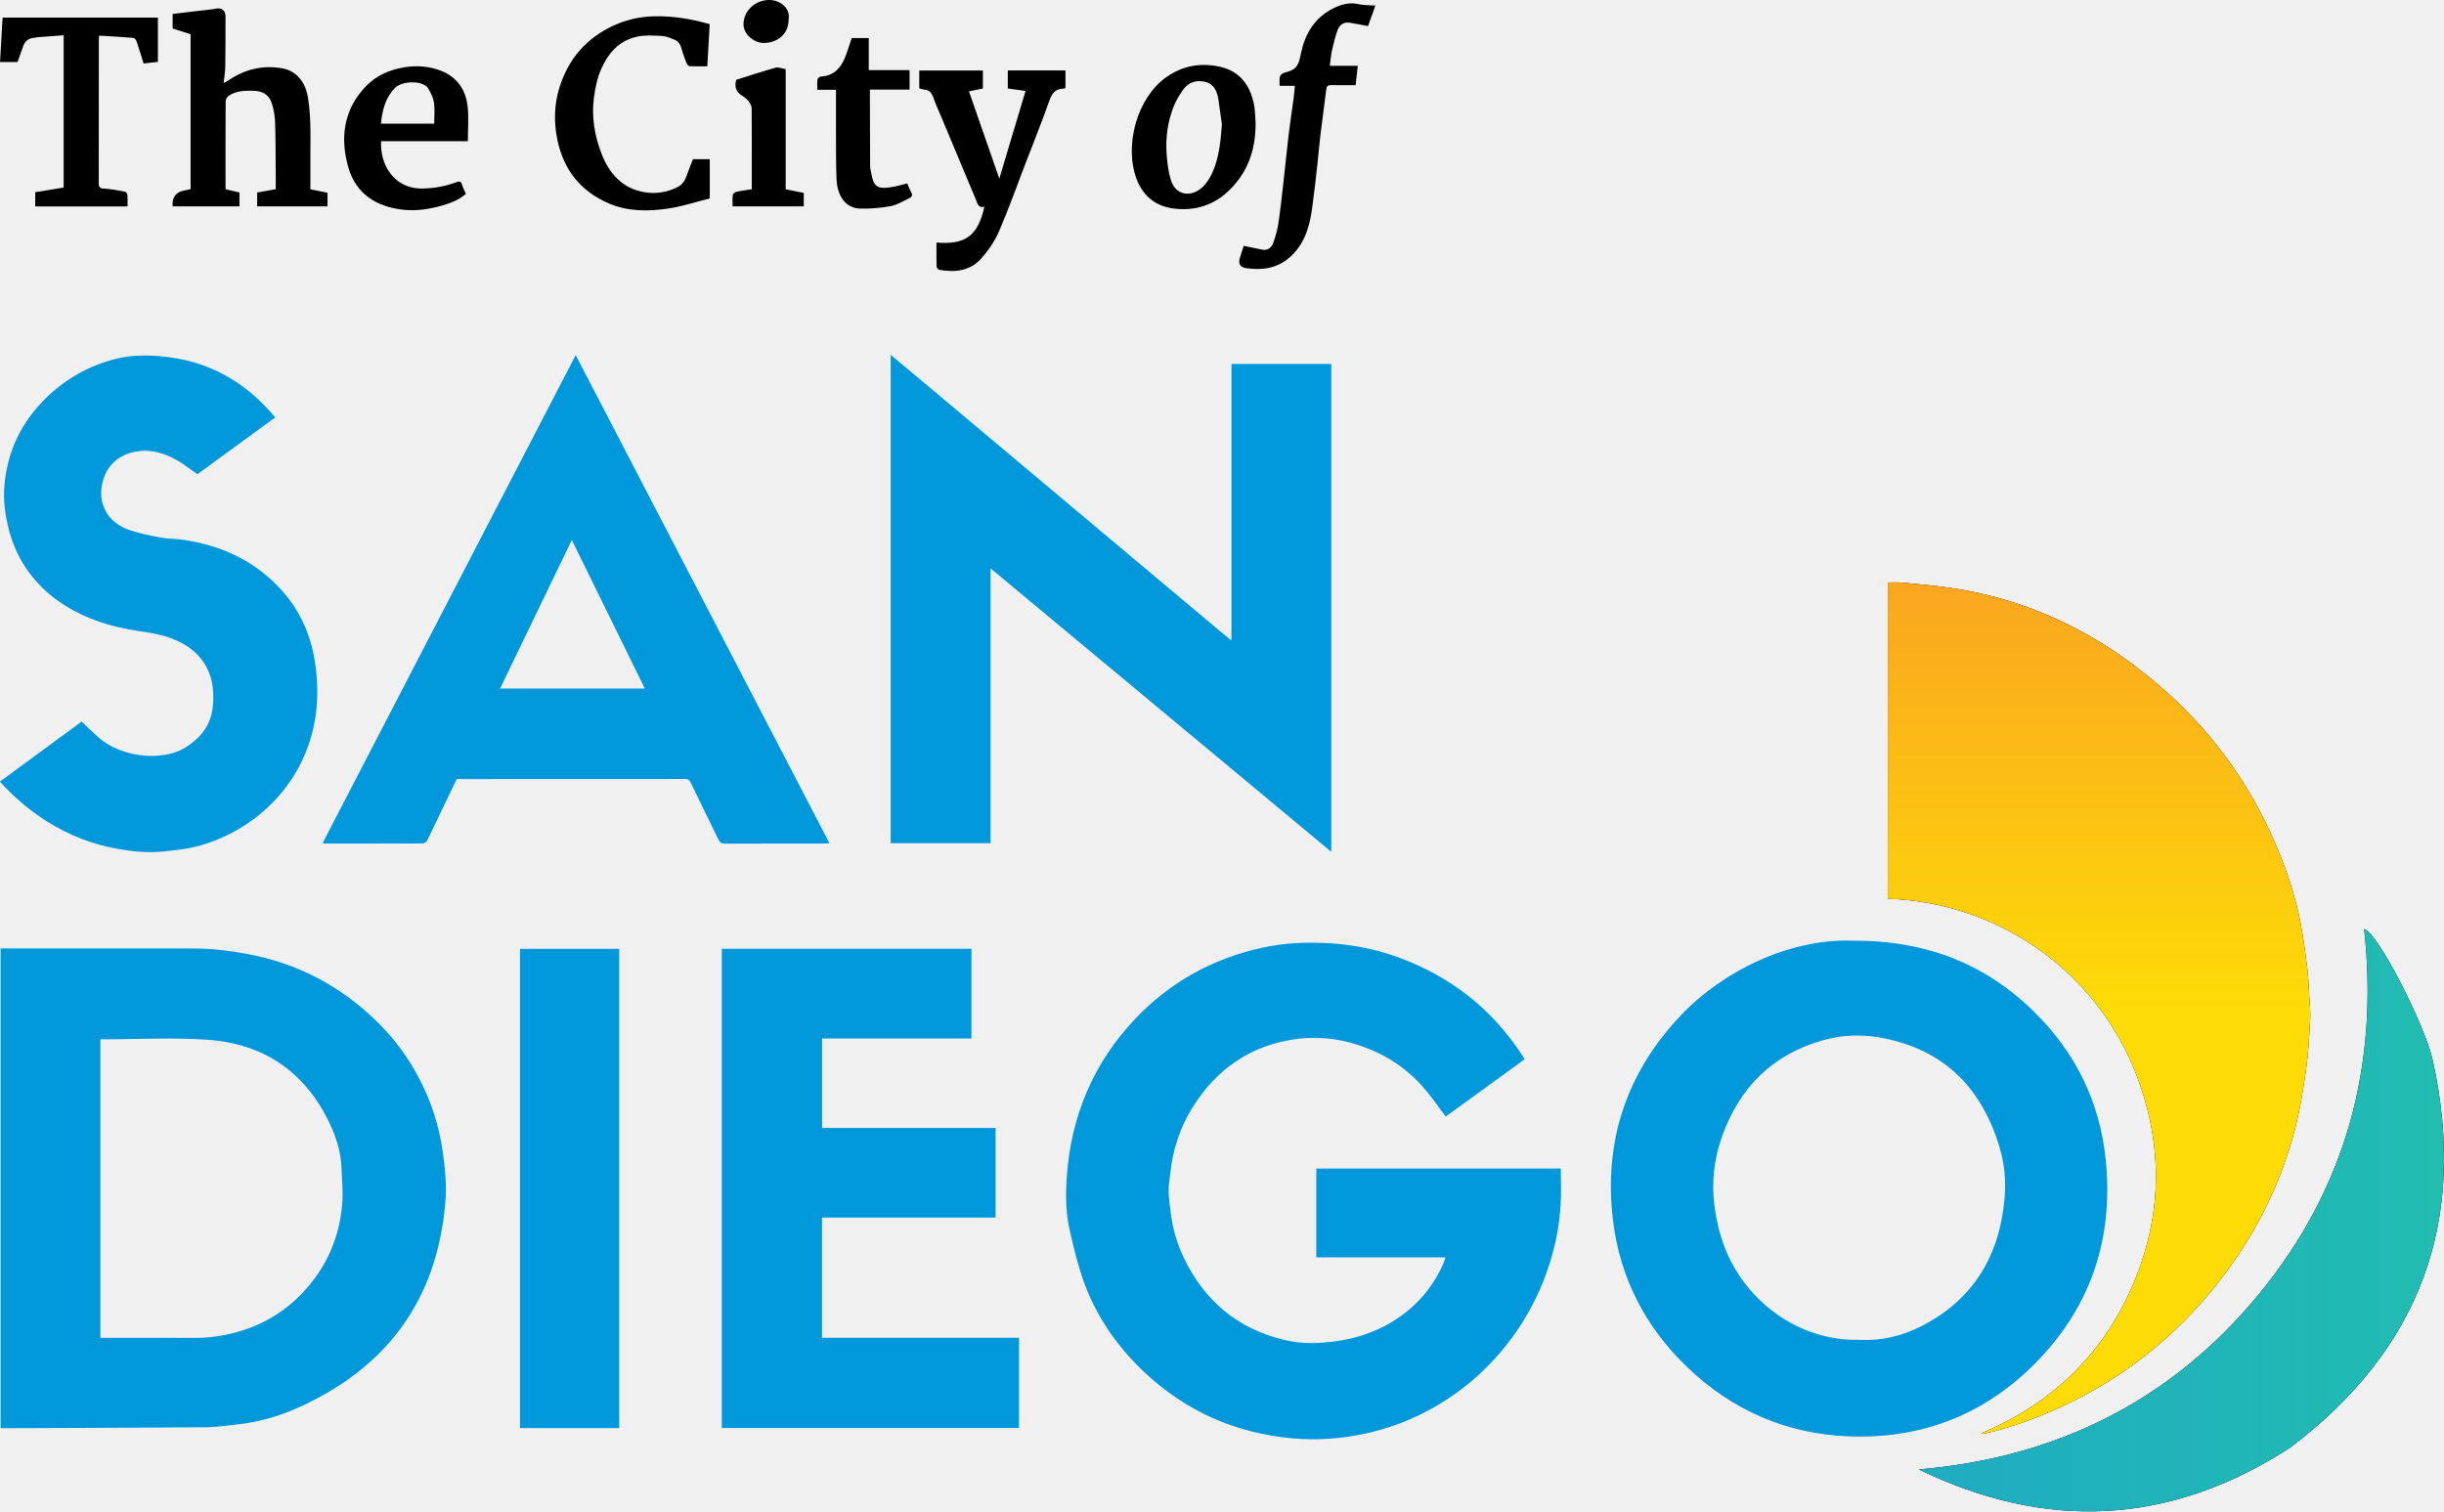
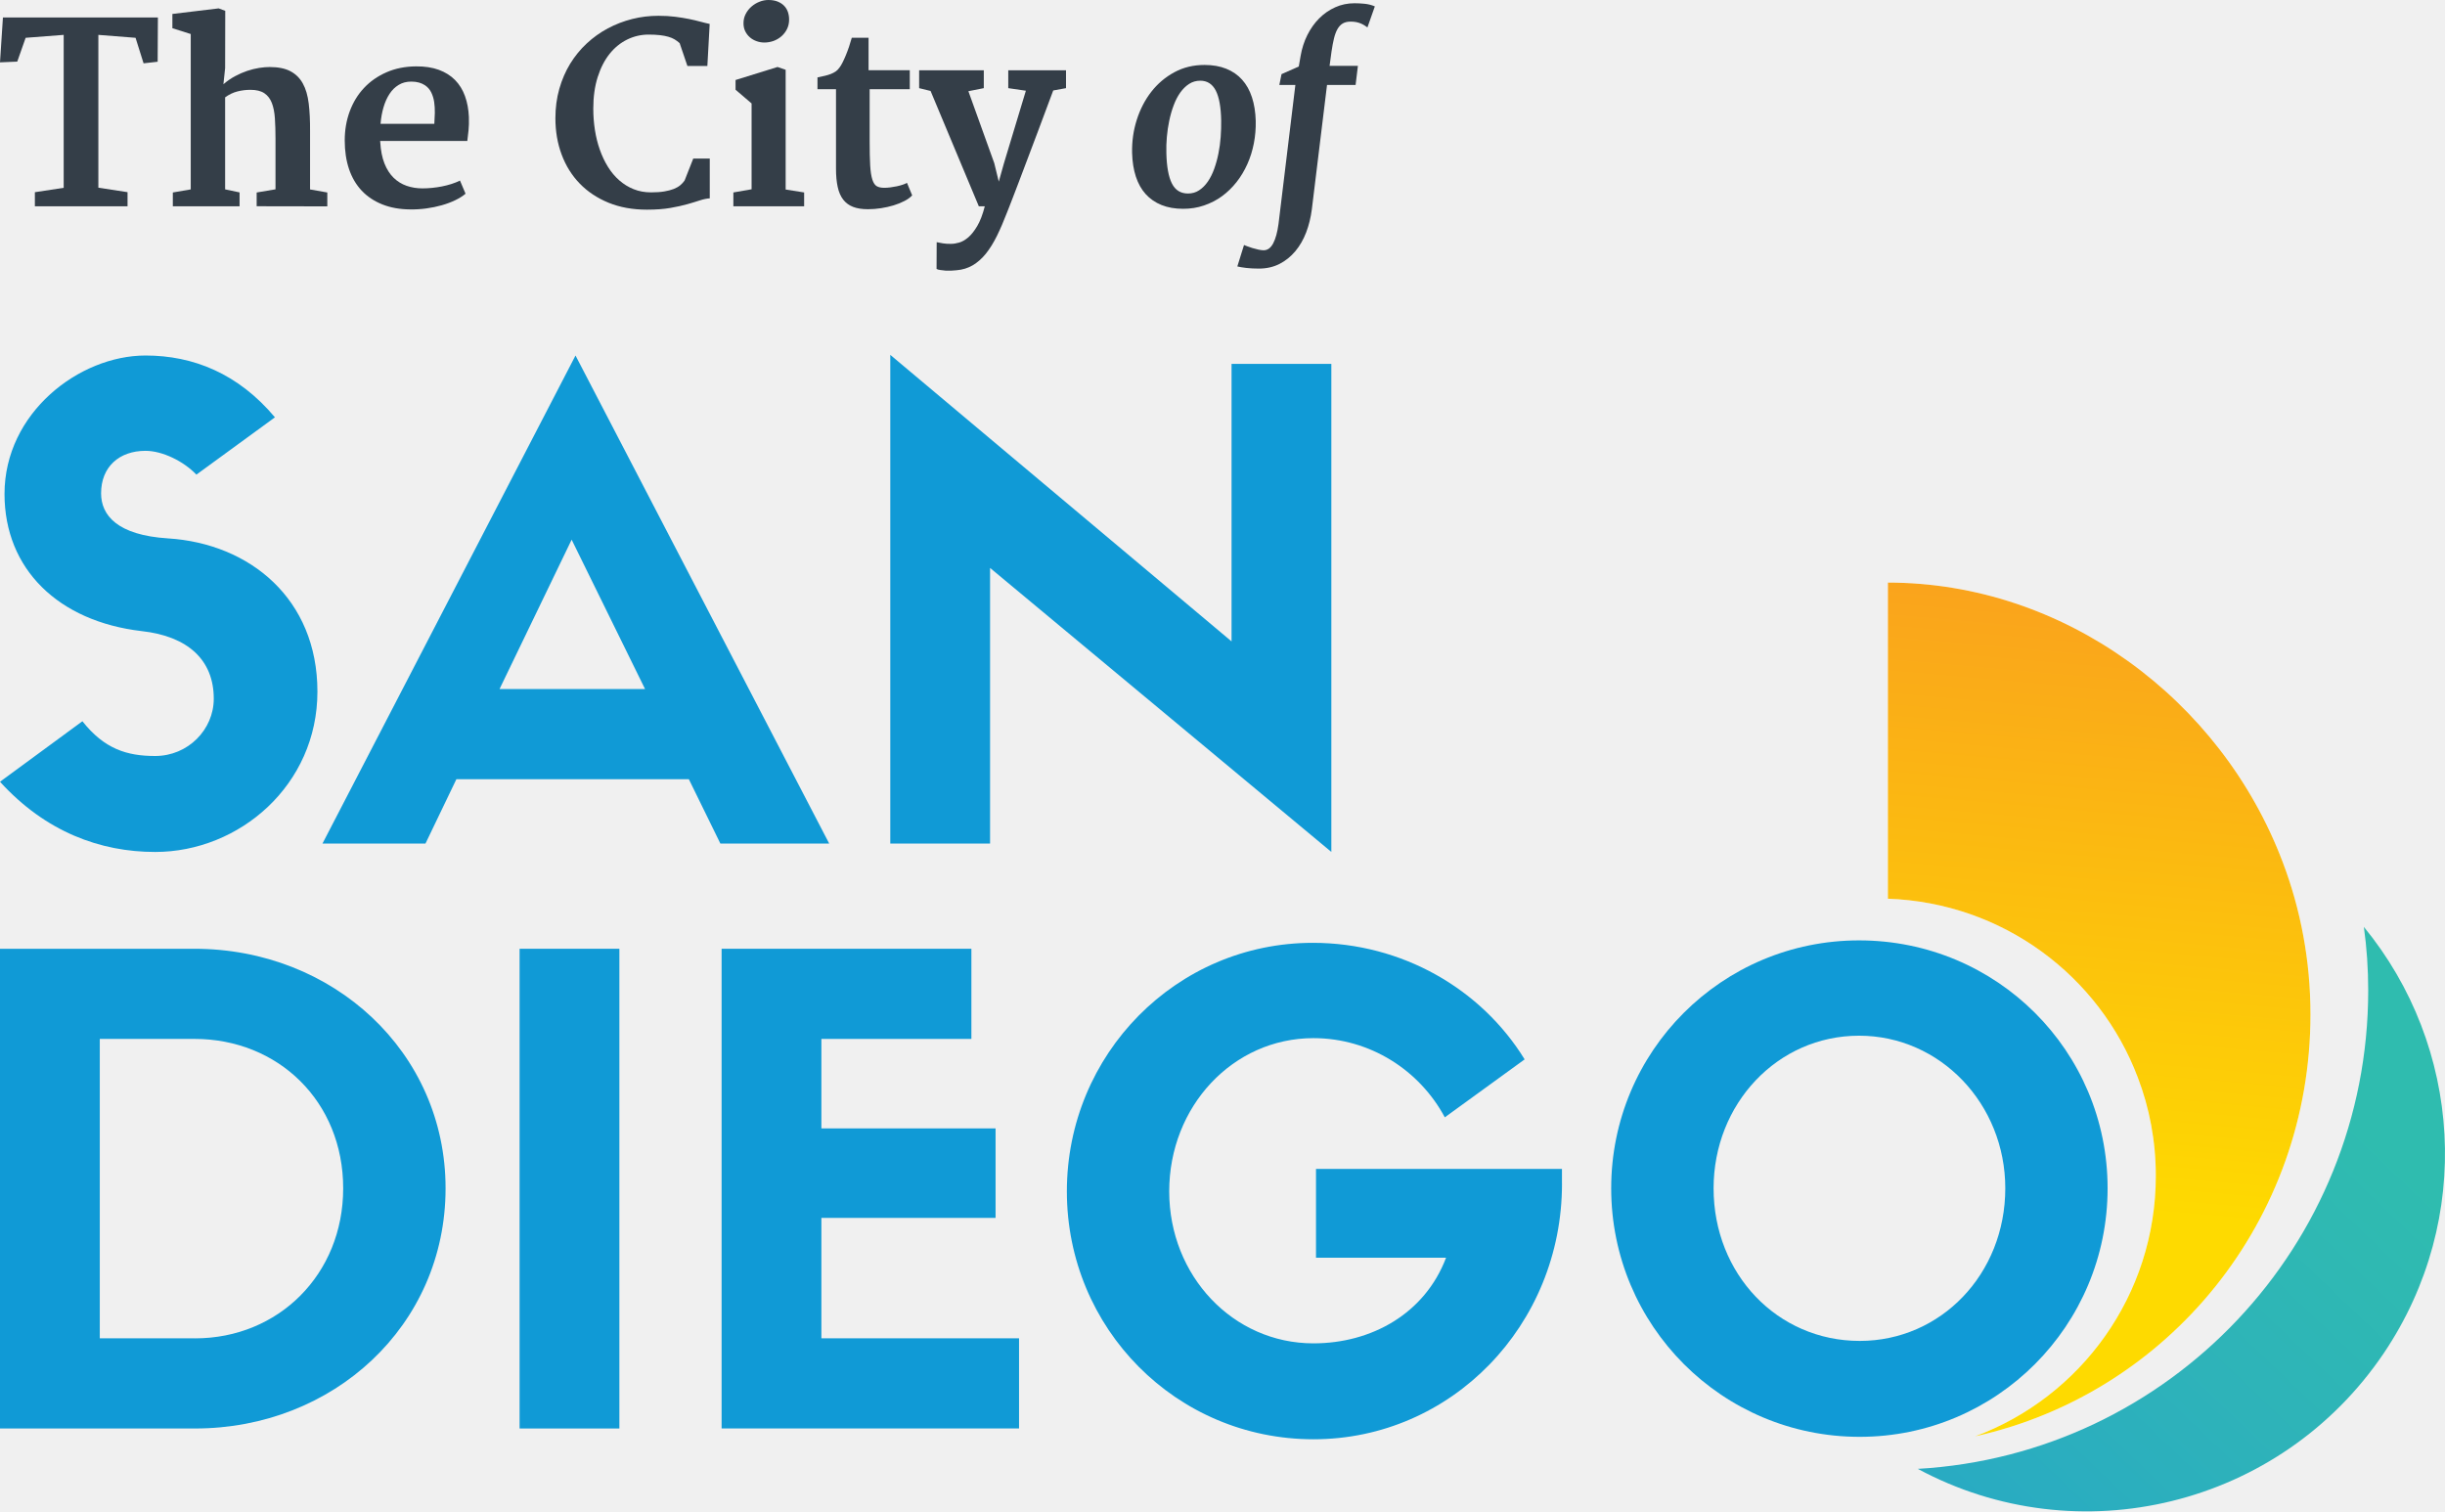
- <svg xmlns="http://www.w3.org/2000/svg" id="Layer_1" viewBox="0 0 575.64 356.06">
-   <defs>
-     <style>.cls-1{fill:url(#linear-gradient);}.cls-2{fill:#0098db;}.cls-3{fill:url(#linear-gradient-2);}</style>
-     <linearGradient id="linear-gradient" x1="494.39" y1="337.84" x2="494.39" y2="137.21" gradientUnits="userSpaceOnUse">
-       <stop offset=".5" stop-color="#fddb07" />
-       <stop offset="1" stop-color="#faa61f" />
-     </linearGradient>
-     <linearGradient id="linear-gradient-2" x1="451.94" y1="287.46" x2="575.64" y2="287.46" gradientUnits="userSpaceOnUse">
-       <stop offset="0" stop-color="#1eacc2" />
-       <stop offset="1" stop-color="#22bcb0" />
-     </linearGradient>
-   </defs>
-   <g id="SAN_DIEGO">
-     <path class="cls-2" d="m436.15,221.6c17.7-.1,31.68,5.58,43.2,17.01,9.53,9.46,15.18,20.99,16.59,34.38,2,19.05-3.66,35.56-17.4,48.99-11.97,11.7-26.62,17.11-43.29,16.4-14.66-.62-27.4-6.2-37.99-16.42-9.78-9.43-15.71-20.98-17.34-34.4-2.26-18.51,3.08-34.76,15.98-48.37,9.86-10.41,25.54-18.05,40.25-17.59Zm1.82,94.06c5.03.26,10.01-.88,14.64-3.26,12.3-6.32,18.43-16.73,19.54-30.27.32-3.89,0-7.8-1.11-11.57-4.08-13.87-12.69-22.99-27.23-25.94-4.87-.99-9.67-.89-14.41.44-11.98,3.36-19.75,11.22-23.85,22.8-1.85,5.24-2.46,10.66-1.74,16.21.46,3.55,1.28,7,2.62,10.33,4.94,12.21,17.18,21.58,31.54,21.24Z" />
-     <path class="cls-2" d="m359.13,249.53c-6.31,4.58-12.53,9.1-18.61,13.51-1.89-2.47-3.61-5.02-5.65-7.29-4.2-4.66-9.41-7.81-15.41-9.7-4.55-1.43-9.27-1.87-13.9-1.29-10.9,1.37-19.14,7.09-24.86,16.43-2.8,4.58-4.44,9.58-5.02,14.92-.16,1.49-.45,2.97-.43,4.46.02,1.72.28,3.43.49,5.15.46,3.73,1.49,7.3,3.12,10.68,4.82,10.01,12.51,16.54,23.38,19.21,2.71.67,5.46.9,8.22.76,7.71-.37,14.81-2.5,20.92-7.42,3.77-3.04,6.59-6.81,8.56-11.22.21-.46.31-.96.49-1.52h-30.4v-20.91h57.59c0,2.81.13,5.59-.04,8.36-.16,2.6-.46,5.22-.98,7.78-4.71,23.21-22.51,41.53-45.27,46.35-5.55,1.18-11.17,1.56-16.74,1.08-13.53-1.17-25.37-6.4-35.27-15.8-6.2-5.89-10.98-12.79-13.94-20.8-1.45-3.93-2.41-8.05-3.37-12.14-1-4.24-1.05-8.61-.75-12.92,1.01-14.25,6.23-26.76,16.11-37.18,8.19-8.63,18.15-14.16,29.79-16.74,5.25-1.16,10.55-1.4,15.86-1.08,5.5.33,10.91,1.37,16.12,3.26,12.47,4.52,22.41,12.25,29.58,23.45.11.17.21.33.39.64Z" />
-     <path class="cls-2" d="m170.01,223.51h58.8v21.15h-35.19v21.08h40.87v21.11h-40.88v28.31h46.4v21.27h-70v-112.91Z" />
-     <path class="cls-2" d="m145.84,336.44h-23.37v-112.91h23.37v112.91Z" />
-     <path class="cls-2" d="m.15,223.44c4.04,0,8.03,0,12.03,0,11.23,0,22.47-.02,33.7.01,4.1.01,8.15.52,12.2,1.26,12.03,2.2,22.3,7.65,30.95,16.2,4.87,4.82,8.67,10.41,11.39,16.71,1.86,4.29,3.14,8.73,3.81,13.39.58,4.05,1.01,8.09.67,12.17-1.93,23.11-13.81,39.12-34.83,48.51-4.47,1.99-9.16,3.34-14.06,3.87-2.5.27-5,.67-7.5.69-16.05.12-32.11.16-48.16.22-.04,0-.07-.02-.2-.05v-112.98Zm23.49,21.43v70.31h1.25c7,0,13.99-.03,20.99.01,3.1.02,6.13-.4,9.12-1.16,6.38-1.61,11.87-4.78,16.37-9.57,5.61-5.96,8.68-13.09,9.26-21.23.19-2.68-.11-5.4-.2-8.1-.12-3.75-1.26-7.27-2.84-10.59-5.73-12-15.43-18.62-28.55-19.57-8.38-.61-16.85-.11-25.4-.11Z" />
-     <path class="cls-2" d="m290.03,150.63c.01-1,.03-2,.03-3,0-20.15,0-40.29,0-60.44v-1.45h23.5v114.94c-26.79-22.29-53.45-44.48-80.25-66.78v64.75h-23.53v-115.05c2.32,1.94,4.54,3.78,6.76,5.64,23.4,19.65,46.8,39.3,70.21,58.95,1.01.85,2.03,1.67,3.05,2.5.07.04.15.07.22.11,0-.06,0-.13,0-.19Z" />
-     <path class="cls-2" d="m76,198.59c19.83-38.26,39.65-76.47,59.59-114.93,19.96,38.39,39.83,76.63,59.78,115-.54.03-.92.07-1.29.07-7.76,0-15.51-.01-23.27.02-.85,0-1.27-.26-1.63-1.02-2.16-4.49-4.38-8.94-6.54-13.42-.29-.6-.61-.79-1.26-.79-17.79.02-35.58.02-53.38.02-.12,0-.24.02-.44.03-1.57,3.27-3.16,6.57-4.75,9.87-.74,1.54-1.45,3.1-2.24,4.62-.16.31-.63.64-.95.64-7.72.03-15.43.02-23.15.02-.11,0-.22-.06-.47-.14Zm58.68-71.38c-5.69,11.79-11.27,23.34-16.89,34.99h34.08c-5.73-11.66-11.39-23.19-17.19-34.99Z" />
-     <path class="cls-2" d="m64.86,98.32c-6.18,4.51-12.3,8.98-18.36,13.4-1.67-1.15-3.22-2.41-4.94-3.37-2.78-1.55-5.78-2.48-9.01-2.04-4.17.56-7.5,2.96-8.5,7.75-1.07,5.15,1.85,9.08,5.85,10.59,2.46.92,5.09,1.45,7.69,1.95,1.88.36,3.84.3,5.73.59,6.83,1.04,13.13,3.4,18.6,7.72,6.57,5.19,10.68,11.95,12.11,20.15.65,3.72.87,7.63.55,11.39-1.38,16.37-12.96,28.5-27.19,32.67-3.14.92-6.35,1.24-9.61,1.53-3.38.29-6.66-.08-9.9-.64-6.03-1.03-11.68-3.25-16.88-6.53-4.08-2.58-7.7-5.69-11.03-9.34,6.49-4.77,12.93-9.5,19.26-14.15,1.37,1.29,2.67,2.59,4.04,3.8,5.38,4.73,15.07,5.64,20.42,2.3,3.39-2.12,5.82-5.06,6.35-9.01.95-7.02-1.29-13.55-9.69-16.71-3.33-1.25-6.78-1.49-10.19-2.12-12.18-2.25-24.76-9.3-28.27-24.27-.71-3.03-1.1-6.09-.88-9.17.61-8.5,4.13-15.66,10.31-21.51,4.55-4.31,9.91-7.23,15.96-8.76,3.41-.86,6.92-.93,10.48-.62,5.42.48,10.51,1.86,15.26,4.48,4.53,2.49,8.36,5.84,11.8,9.92Z" />
+ <svg xmlns="http://www.w3.org/2000/svg" version="1.1" id="Layer_1" x="0px" y="0px" viewBox="0 0 600.81 371.39" style="enable-background:new 0 0 600.81 371.39;" xml:space="preserve">
+   <style type="text/css">
+ 	.st0{fill:url(#SVGID_1_);}
+ 	.st1{fill:#FFFFFF;}
+ 	.st2{fill:url(#SVGID_00000107550892360826138920000008122810986323420071_);}
+ 	.st3{fill:#109AD6;}
+ 	.st4{fill:#343E48;}
+ </style>
+   <linearGradient id="SVGID_1_" gradientUnits="userSpaceOnUse" x1="607.762" y1="255.455" x2="403.913" y2="469.011">
+     <stop offset="0.113" style="stop-color:#2FBCAF" />
+     <stop offset="0.351" style="stop-color:#2EB3B9" />
+     <stop offset="0.845" style="stop-color:#22A1CE" />
+     <stop offset="1" style="stop-color:#1A9AD7" />
+   </linearGradient>
+   <path class="st0" d="M580.87,227.76c0.72,5.09,1.07,10.34,1.07,15.62c0,62.69-48.86,114.02-110.68,117.56  c39.32,21.19,89.01,9.38,114.54-28.47C607.99,299.48,604.93,257.06,580.87,227.76z" />
+   <path class="st1" d="M560.92,211.82c-15.19-40.15-53.87-68.66-97-68.66v77.68c28.23,0.99,52,18.96,61.42,43.97  c2.86,7.47,4.41,15.62,4.41,24.13c0,29.34-18.45,54.35-44.41,64.01c47.43-10.5,82.41-52.95,82.41-103.68  C567.75,236.07,565.33,223.43,560.92,211.82z" />
+   <linearGradient id="SVGID_00000067921385582228501250000009648725531722246808_" gradientUnits="userSpaceOnUse" x1="507.173" y1="296.775" x2="522.347" y2="124.804">
+     <stop offset="0" style="stop-color:#FEDA00" />
+     <stop offset="0.955" style="stop-color:#F99E1F" />
+   </linearGradient>
+   <path style="fill:url(#SVGID_00000067921385582228501250000009648725531722246808_);" d="M560.92,211.82  c-15.19-40.15-53.87-68.66-97-68.66v77.68c28.23,0.99,52,18.96,61.42,43.97c2.86,7.47,4.41,15.62,4.41,24.13  c0,29.34-18.45,54.35-44.41,64.01c47.43-10.5,82.41-52.95,82.41-103.68C567.75,236.07,565.33,223.43,560.92,211.82z" />
+   <g>
+     <path class="st3" d="M1.11,121.38c0-19.94,18.35-34.02,34.65-34.02c11.71,0,22.78,4.43,31.8,15.19l-19.3,14.08   c-3.16-3.32-8.39-5.85-12.5-5.85c-6.49,0-10.92,3.96-10.92,10.44c0,5.38,3.96,10.29,16.46,11.08C61.39,133.56,78,147.16,78,169.95   c0,22.94-19.15,39.4-39.87,39.4c-13.45,0-26.9-4.91-38.13-17.25l20.25-14.87c5.38,6.8,10.92,8.54,17.88,8.54   c8.07,0,14.4-6.49,14.4-14.08c0-9.49-6.33-15.35-17.72-16.61C14.4,152.7,1.11,139.89,1.11,121.38z" />
+     <path class="st3" d="M169.27,191.47h-57.12l-7.6,15.82H79.24l62.18-119.93l62.34,119.93h-26.74L169.27,191.47z M122.75,169.32   h35.76l-18.04-36.71L122.75,169.32z" />
+     <path class="st3" d="M302.63,89.41h24.52v119.93l-83.86-69.78v67.72h-24.52V87.2l83.86,70.41V89.41z" />
  </g>
-   <g id="The_City_of">
-     <path d="m319.28,20.06c-1.97,0-3.88.02-5.8-.01-.75-.01-1.01.24-1.1,1.01-.43,3.64-.96,7.27-1.4,10.92-.28,2.31-.45,4.63-.71,6.94-.39,3.45-.77,6.91-1.25,10.34-.61,4.33-1.85,8.4-5.31,11.41-2.97,2.58-6.46,3.06-10.21,2.5-.04,0-.08,0-.12-.01q-1.97-.4-1.36-2.37c.31-.98.62-1.96.91-2.87,1.51.31,2.92.61,4.35.89,1.4.27,2.25-.54,2.65-1.7.5-1.45.94-2.94,1.16-4.45.49-3.27.84-6.56,1.22-9.85.42-3.73.78-7.46,1.22-11.18.33-2.76.76-5.51,1.13-8.26.14-1.01.22-2.03.33-3.16h-3.59c-.1-2.45-.13-2.77,1.95-3.33,2.55-.69,2.67-2.55,3.12-4.58.96-4.4,3.18-8.05,7.3-10.2,1.93-1.01,3.98-1.65,6.27-1.11,1.2.28,2.48.22,3.91.32-.69,1.91-1.26,3.5-1.73,4.84-1.47-.27-2.9-.58-4.34-.8-1.39-.21-2.38.52-2.83,1.72-.57,1.53-.96,3.14-1.31,4.74-.26,1.15-.34,2.34-.53,3.69h6.6c-.18,1.59-.34,3.01-.52,4.59Z" />
-     <path d="m295.73,29.2c0,6.22-1.92,11.65-6.53,15.94-3.56,3.31-7.93,4.57-12.64,4-4.17-.5-7.27-2.78-8.83-6.9-3.07-8.08.19-19.25,6.92-24.03,3.9-2.77,8.18-3.49,12.71-2.48,4.7,1.05,7.13,4.41,8.01,8.96.28,1.47.25,3.01.37,4.51Zm-7.93.09c-.27-1.91-.54-3.82-.81-5.74-.27-1.92-1.01-3.69-2.98-4.23-2.02-.55-4.02-.05-5.32,1.78-.86,1.22-1.68,2.53-2.23,3.91-1.43,3.62-1.97,7.42-1.68,11.29.15,2.06.39,4.17,1,6.13,1.13,3.66,4.73,4.04,7.27,1.82,1.04-.91,1.87-2.2,2.45-3.47,1.66-3.63,2-7.55,2.3-11.52Z" />
-     <path d="m220.57,57.14c6.85.57,9.76-1.6,11.28-8.44-1.4.36-1.6-.7-1.97-1.61-2.69-6.46-5.4-12.91-8.1-19.36-.67-1.6-1.4-3.19-1.98-4.83-.39-1.09-.99-1.73-2.17-1.8-.35-.02-.69-.18-1.11-.29v-4.2h14.98v4.24c-1.08.22-2.15.45-3.27.68,2.41,6.95,4.8,13.82,7.14,20.56,2-6.69,4.07-13.6,6.18-20.66-1.48-.21-2.82-.39-4.18-.58v-4.25h13.58v4.17c-.17.04-.38.12-.59.13-1.86.04-2.59,1.14-3.19,2.8-1.81,5.09-3.83,10.12-5.77,15.16-2,5.21-3.86,10.48-6.08,15.59-1.01,2.33-2.52,4.56-4.21,6.46-2.6,2.92-6.15,3.32-9.84,2.66-.27-.05-.67-.45-.67-.7-.06-1.91-.03-3.82-.03-5.74Z" />
-     <path d="m213.69,43.22c.29.67.55,1.41.93,2.08.37.66.15,1.11-.42,1.37-1.46.69-2.89,1.61-4.43,1.89-2.4.44-4.88.66-7.32.57-3.15-.12-5.23-2.82-5.41-6.8-.16-3.71-.12-7.42-.14-11.13-.02-3.31,0-6.62,0-10.04h-4.4c0-.88-.06-1.66.04-2.43.03-.27.46-.67.73-.68,3.91-.23,5.34-2.99,6.37-6.16.31-.96.63-1.92.96-2.92h4.02v7.54h9.61v4.59h-9.34c0,.8,0,1.5,0,2.21.01,5.27.02,10.54.05,15.81,0,.5.14,1,.23,1.5.55,3.34,1.44,4.01,4.77,3.47,1.25-.2,2.47-.57,3.75-.88Z" />
-     <path d="m173.4,18.8c3.01-.94,6.1-1.98,9.23-2.84.71-.2,1.59.19,2.42.32v28.3c1.44.29,2.83.58,4.26.87v3.16h-16.76c0-.9-.08-1.82.04-2.7.04-.29.55-.65.91-.73,1.15-.26,2.32-.4,3.57-.59v-1.98c0-5.71.02-11.42-.03-17.13,0-.54-.36-1.16-.72-1.61-.41-.52-.96-.98-1.53-1.32-1.42-.87-1.85-2.08-1.39-3.73Z" />
-     <path d="m185.74,4.66c.01,3.16-2.39,5.38-5.77,5.46-2.25.05-4.94-1.97-4.85-4.55.1-3.03,2.66-5.45,5.88-5.57,2.48-.09,5.27,1.72,4.74,4.66Z" />
-     <path d="m163.19,37.5h3.98v9.25c-3.21.8-6.43,1.87-9.73,2.37-4.69.7-9.48.74-13.95-1.16-6.61-2.81-10.69-7.82-12.19-14.91-.91-4.28-.78-8.57.54-12.67,2.11-6.56,6.33-11.45,12.68-14.36,3.12-1.43,6.38-2.14,9.84-2.19,4.32-.06,8.5.64,12.8,1.86-.19,3.26-.38,6.55-.57,9.93-1.46,0-2.81.04-4.16-.03-.26-.01-.62-.41-.73-.71-.46-1.19-.9-2.39-1.24-3.61-.25-.93-.77-1.59-1.62-1.93-.94-.38-1.93-.82-2.91-.87-1.94-.1-3.96-.24-5.83.16-4.2.88-6.79,3.79-8.48,7.59-.95,2.13-1.4,4.38-1.72,6.7-.63,4.63.16,9.09,1.79,13.32,1.77,4.6,4.9,8.19,10.11,9.04,2.67.44,5.38.04,7.85-1.24,1.13-.58,1.72-1.6,2.12-2.77.43-1.26.94-2.48,1.44-3.77Z" />
-     <path d="m110.18,33.26h-20.41c-.34,5.32,2.9,11.27,9.74,11.15,2.73-.05,5.36-.5,7.9-1.46.74-.28,1.16-.31,1.42.57.21.72.58,1.39.91,2.15-1.65,1.43-3.61,2.19-5.64,2.76-2.96.83-6.01,1.32-9.06.99-6.35-.69-11.22-3.7-13.02-10.07-1.97-6.98-1.08-13.61,4.22-19.08,2.4-2.48,5.45-3.81,8.85-4.39,3.03-.52,6-.3,8.83.81,3.71,1.46,5.76,4.43,6.21,8.29.31,2.68.06,5.43.06,8.31Zm-7.91-4.14c0-1.72.17-3.37-.06-4.96-.17-1.15-.75-2.3-1.36-3.33-1.13-1.9-6.11-1.89-7.84-.1-2.28,2.35-2.96,5.24-3.29,8.4h12.55Z" />
-     <path d="m53.19,44.6c1.1.25,2.13.49,3.21.74v3.27h-15.66c-.04-.09-.1-.15-.11-.22q-.11-3.06,2.96-3.55c.43-.07.85-.17,1.3-.27V8.07c-1.4-.45-2.79-.9-4.23-1.36v-3.43c3.1-.37,6.18-.73,9.27-1.09.27-.03.54-.08.8-.14,1.47-.32,2.4.4,2.39,1.87-.01,3.92,0,7.83-.06,11.75-.02,1.23-.24,2.47-.39,3.9.44-.25.84-.43,1.19-.67,3.86-2.62,8.1-3.63,12.7-2.78,3.73.69,5.49,3.8,5.99,6.93.88,5.53.48,11.09.56,16.65.02,1.6,0,3.19,0,4.9,1.37.27,2.7.53,4.03.8v3.22h-16.57v-3.27c1.4-.25,2.83-.5,4.38-.78,0-.95,0-1.85,0-2.76-.04-4.31-.02-8.62-.15-12.93-.05-1.52-.31-3.08-.77-4.52-.65-2.08-2.21-2.94-4.39-2.97-2-.03-3.99-.03-5.71,1.14-.38.26-.77.84-.78,1.28-.05,6.79-.03,13.59-.03,20.38,0,.12.03.23.07.44Z" />
-     <path d="m30.05,48.63H8.3v-3.35c2.22-.36,4.48-.73,6.69-1.1V8.31c-2.11.16-4.15.31-6.19.46-.23.02-.46.11-.69.12q-1.99.12-2.65,1.98c-.44,1.24-.88,2.47-1.33,3.75H.01c.2-3.49.4-6.95.6-10.47h36.58v10.43c-1.11.13-2.2.25-3.37.38-.55-1.78-1.06-3.48-1.63-5.16-.12-.35-.46-.85-.74-.87-2.67-.23-5.35-.37-8.11-.54-.02.41-.06.76-.06,1.1,0,11.19,0,22.38-.02,33.57,0,.9.11,1.33,1.22,1.37,1.65.07,3.3.43,4.94.73.24.04.57.44.59.69.07.9.03,1.81.03,2.77Z" />
+   <path class="st3" d="M47.78,233.14c34.02,0,61.71,25.32,61.71,58.86c0,33.86-27.69,59.02-61.55,59.02H0V233.14H47.78z M47.94,328.87  c20.41,0,36.39-15.66,36.39-36.87c0-21.36-15.98-36.71-36.55-36.71H24.52v73.57H47.94z" />
+   <path class="st3" d="M152.2,351.02h-24.52V233.14h24.52V351.02z" />
+   <path class="st3" d="M177.32,351.02V233.14h61.38v22.15h-36.86v21.99h42.8v21.99h-42.8v29.59h48.57v22.15H177.32z" />
+   <path class="st3" d="M383.83,290.86c0,34.81-27.21,62.81-61.07,62.81c-33.7,0-60.6-27.21-60.6-60.92c0-33.7,26.9-61.07,60.44-61.07  c21.99,0,41.45,11.39,52.05,28.64l-19.62,14.24c-6.17-11.55-18.35-19.46-32.28-19.46c-19.78,0-35.44,16.77-35.44,37.66  c0,20.73,15.66,37.34,35.44,37.34c14.24,0,27.37-7.28,32.59-21.04h-31.96v-21.83h60.44V290.86z" />
+   <g>
+     <g>
+       <path class="st4" d="M8.57,47.23l7.08-1.08V8.57L6.3,9.29l-2.06,5.85L0,15.32L0.72,4.3H38.8l-0.06,10.87l-3.46,0.39l-1.97-6.27    l-9.14-0.72v37.55l7.17,1.1v3.47H8.57V47.23z" />
+       <path class="st4" d="M42.51,47.29l4.36-0.75V8.36l-4.51-1.43V3.43l11.38-1.37l1.61,0.6l-0.03,14.07L54.9,20.7    c0.9-0.78,1.84-1.43,2.84-1.97s2-0.97,3-1.31c1.01-0.34,1.98-0.58,2.93-0.73c0.95-0.15,1.81-0.22,2.58-0.22    c2.09,0,3.79,0.34,5.09,1.02c1.3,0.68,2.33,1.68,3.06,3c0.74,1.32,1.22,2.97,1.46,4.94c0.24,1.97,0.35,4.24,0.33,6.81v14.31    l4.24,0.75v3.41l-17.36-0.03v-3.38l4.63-0.78V34.14c0-1.87-0.05-3.56-0.15-5.05c-0.1-1.49-0.35-2.76-0.75-3.79    c-0.4-1.03-1.01-1.83-1.84-2.39c-0.83-0.56-1.97-0.84-3.42-0.84c-1.08,0-2.14,0.13-3.2,0.4c-1.06,0.27-2.06,0.75-3.02,1.45v22.61    l3.55,0.75v3.41h-16.4V47.29z" />
+       <path class="st4" d="M84.71,34.5c0-2.55,0.41-4.93,1.23-7.14c0.82-2.21,1.99-4.13,3.51-5.75c1.52-1.62,3.37-2.91,5.53-3.85    c2.16-0.95,4.59-1.43,7.27-1.45c2.13-0.02,3.99,0.27,5.59,0.85c1.59,0.59,2.92,1.42,3.99,2.51c1.06,1.09,1.88,2.4,2.43,3.94    c0.56,1.54,0.88,3.26,0.96,5.15c0.04,1.26,0.01,2.36-0.09,3.3c-0.1,0.95-0.2,1.81-0.3,2.58H93.41c0,0.06,0,0.11,0.02,0.16    c0.01,0.05,0.01,0.1,0.01,0.13c0.12,2.05,0.46,3.79,1.03,5.23c0.57,1.43,1.31,2.6,2.24,3.51c0.93,0.91,2,1.57,3.21,1.99    c1.21,0.42,2.51,0.63,3.88,0.63c0.74,0,1.52-0.04,2.35-0.12c0.83-0.08,1.64-0.2,2.45-0.36c0.81-0.16,1.59-0.36,2.34-0.6    c0.76-0.24,1.45-0.52,2.09-0.84l1.37,3.23c-0.68,0.58-1.52,1.11-2.54,1.6c-1.02,0.49-2.12,0.9-3.32,1.24    c-1.2,0.34-2.45,0.6-3.78,0.78c-1.32,0.18-2.64,0.26-3.96,0.24c-2.57-0.02-4.85-0.43-6.85-1.23c-2-0.8-3.69-1.92-5.06-3.37    c-1.37-1.45-2.41-3.22-3.12-5.3C85.07,39.48,84.71,37.13,84.71,34.5z M106.73,30.41c0.06-0.86,0.1-1.75,0.12-2.67    c0.02-0.93-0.04-1.82-0.16-2.67c-0.13-0.86-0.37-1.64-0.72-2.36s-0.86-1.3-1.54-1.76c-0.42-0.28-0.91-0.5-1.46-0.66    c-0.56-0.16-1.19-0.24-1.91-0.24c-1.18,0-2.21,0.27-3.09,0.81c-0.89,0.54-1.64,1.27-2.25,2.21c-0.62,0.94-1.11,2.04-1.48,3.3    c-0.37,1.26-0.61,2.61-0.73,4.05H106.73z" />
+       <path class="st4" d="M136.48,29.06c0-2.57,0.32-4.98,0.96-7.23c0.64-2.25,1.53-4.31,2.67-6.17c1.15-1.86,2.5-3.53,4.08-4.99    c1.57-1.46,3.3-2.7,5.18-3.7s3.87-1.77,5.97-2.3c2.1-0.53,4.26-0.79,6.47-0.79c1.49,0,2.86,0.08,4.11,0.24    c1.24,0.16,2.38,0.34,3.41,0.55c1.02,0.21,1.96,0.43,2.79,0.66c0.84,0.23,1.59,0.41,2.27,0.55l-0.57,10.34h-4.9l-1.91-5.62    c-0.4-0.36-0.82-0.67-1.25-0.93c-0.44-0.26-0.95-0.47-1.54-0.64c-0.59-0.17-1.27-0.3-2.05-0.39c-0.78-0.09-1.7-0.14-2.78-0.14    c-1.85,0-3.6,0.4-5.26,1.21c-1.65,0.81-3.1,1.98-4.33,3.52c-1.23,1.54-2.21,3.45-2.93,5.71c-0.72,2.26-1.08,4.84-1.08,7.75    c0,1.79,0.13,3.54,0.4,5.26c0.27,1.71,0.67,3.33,1.21,4.85c0.54,1.52,1.2,2.93,2,4.21c0.8,1.28,1.72,2.39,2.78,3.31    c1.06,0.93,2.23,1.65,3.53,2.17c1.29,0.52,2.72,0.78,4.27,0.78c1.23,0,2.31-0.07,3.21-0.22s1.69-0.35,2.35-0.61    c0.66-0.26,1.2-0.57,1.63-0.93c0.43-0.36,0.78-0.75,1.06-1.16l2.12-5.38h4.06v9.77c-0.74,0.04-1.54,0.21-2.4,0.49    c-0.87,0.29-1.9,0.6-3.09,0.94c-1.2,0.34-2.6,0.65-4.21,0.93c-1.61,0.28-3.53,0.42-5.74,0.42c-3.5,0-6.65-0.57-9.42-1.7    c-2.78-1.14-5.14-2.7-7.08-4.7c-1.94-2-3.43-4.38-4.45-7.12C136.99,35.25,136.48,32.27,136.48,29.06z" />
+       <path class="st4" d="M180.21,47.29l4.48-0.78V25.42l-3.94-3.37v-2.39l10.31-3.2l2,0.69v29.42l4.54,0.72v3.41h-17.39V47.29z     M187.83,10.45c-0.66,0-1.29-0.11-1.91-0.33c-0.62-0.22-1.17-0.53-1.64-0.94c-0.48-0.41-0.86-0.91-1.15-1.49    c-0.29-0.59-0.43-1.25-0.43-1.99c0-0.82,0.18-1.57,0.54-2.27c0.36-0.7,0.83-1.3,1.42-1.81c0.59-0.51,1.24-0.91,1.97-1.19    c0.73-0.29,1.45-0.43,2.17-0.43c0.9,0,1.66,0.13,2.3,0.39c0.64,0.26,1.16,0.6,1.58,1.03c0.42,0.43,0.73,0.94,0.93,1.52    c0.2,0.59,0.3,1.21,0.3,1.87c0,0.86-0.18,1.63-0.52,2.33c-0.35,0.7-0.81,1.29-1.37,1.78s-1.21,0.87-1.94,1.14    C189.33,10.32,188.59,10.45,187.83,10.45z" />
+       <path class="st4" d="M205.42,21.92h-4.54v-2.9c0.68-0.14,1.29-0.27,1.84-0.4c0.55-0.13,1.03-0.28,1.46-0.45    c0.43-0.17,0.82-0.37,1.17-0.61c0.35-0.24,0.66-0.56,0.94-0.96c0.24-0.3,0.49-0.72,0.76-1.26c0.27-0.54,0.54-1.13,0.81-1.79    c0.27-0.66,0.53-1.35,0.78-2.09s0.47-1.46,0.67-2.18h4.12v7.98h10.13v4.66h-9.86v12.7c0,2.51,0.04,4.52,0.13,6.04    s0.27,2.68,0.54,3.49c0.27,0.82,0.63,1.35,1.09,1.61c0.46,0.26,1.07,0.39,1.82,0.39c0.44,0,0.93-0.03,1.48-0.1    c0.55-0.07,1.08-0.16,1.6-0.27c0.52-0.11,1-0.24,1.45-0.39c0.45-0.15,0.8-0.3,1.06-0.46l1.28,3.08c-0.46,0.5-1.09,0.96-1.88,1.37    c-0.8,0.42-1.69,0.78-2.67,1.08s-2.02,0.53-3.11,0.7c-1.09,0.17-2.16,0.25-3.21,0.25c-1.45,0-2.68-0.19-3.67-0.58    c-1-0.39-1.8-0.99-2.42-1.79c-0.62-0.81-1.07-1.84-1.34-3.09c-0.28-1.26-0.42-2.75-0.42-4.48V21.92z" />
+       <path class="st4" d="M231.73,59.8c0.61,0.1,1.27,0.14,1.99,0.12c0.58,0,1.23-0.1,1.97-0.31c0.74-0.21,1.48-0.64,2.24-1.28    c0.76-0.65,1.49-1.58,2.21-2.79c0.72-1.22,1.33-2.83,1.85-4.84h-1.46l-11.86-28.35l-2.81-0.69v-4.39h15.89v4.39l-3.79,0.75    l6.36,17.68l1.11,4.54l1.28-4.54l5.38-17.8l-4.33-0.63v-4.39h14.19v4.39l-3.14,0.57c-1.41,3.8-2.66,7.13-3.73,9.98    c-1.08,2.85-2.01,5.31-2.79,7.39c-0.79,2.08-1.45,3.83-1.99,5.26c-0.54,1.42-0.99,2.61-1.36,3.55c-0.37,0.95-0.66,1.7-0.88,2.27    c-0.22,0.57-0.41,1.05-0.57,1.45c-0.84,2.19-1.68,4.14-2.52,5.85c-0.85,1.71-1.76,3.17-2.73,4.38c-0.98,1.2-2.05,2.15-3.23,2.84    c-1.18,0.69-2.5,1.09-3.97,1.21c-0.84,0.1-1.73,0.13-2.69,0.09c-0.44-0.04-0.87-0.09-1.3-0.15c-0.43-0.06-0.73-0.15-0.91-0.27    l0.03-6.57C230.6,59.6,231.12,59.7,231.73,59.8z" />
+       <path class="st4" d="M278.19,37.58c-0.06-2.83,0.32-5.54,1.15-8.14c0.83-2.6,2.02-4.9,3.58-6.9c1.56-2,3.45-3.6,5.66-4.79    c2.21-1.2,4.68-1.79,7.41-1.79c2.01,0,3.79,0.31,5.33,0.93c1.54,0.62,2.84,1.51,3.9,2.69c1.06,1.18,1.86,2.61,2.42,4.32    c0.56,1.7,0.87,3.64,0.93,5.81c0.04,1.87-0.11,3.71-0.46,5.51c-0.35,1.8-0.88,3.51-1.6,5.11c-0.72,1.6-1.6,3.08-2.66,4.42    c-1.06,1.34-2.25,2.5-3.58,3.47s-2.8,1.72-4.41,2.27c-1.6,0.55-3.31,0.82-5.12,0.82c-2.01,0-3.78-0.31-5.32-0.93    c-1.53-0.62-2.83-1.51-3.88-2.67c-1.06-1.17-1.86-2.6-2.42-4.3S278.25,39.75,278.19,37.58z M291.93,47.55    c1.02,0,1.93-0.26,2.73-0.79c0.81-0.53,1.52-1.24,2.14-2.14c0.62-0.9,1.14-1.94,1.57-3.14c0.43-1.2,0.78-2.45,1.04-3.78    c0.27-1.32,0.45-2.68,0.55-4.06c0.1-1.38,0.14-2.72,0.12-4.02c-0.06-3.33-0.51-5.79-1.34-7.39c-0.84-1.6-2.1-2.4-3.79-2.4    c-1.01,0-1.93,0.26-2.75,0.79c-0.82,0.53-1.54,1.24-2.17,2.12c-0.63,0.89-1.17,1.92-1.61,3.11c-0.45,1.18-0.81,2.44-1.09,3.76    c-0.28,1.32-0.48,2.67-0.6,4.03c-0.12,1.36-0.16,2.68-0.12,3.96c0.08,3.35,0.53,5.84,1.36,7.48    C288.8,46.73,290.12,47.55,291.93,47.55z" />
+       <path class="st4" d="M318.31,20.88h-3.94l0.54-2.66l4.24-1.88l0.45-2.6c0.32-1.85,0.87-3.56,1.66-5.14    c0.79-1.57,1.76-2.94,2.91-4.09c1.16-1.16,2.46-2.06,3.93-2.72c1.46-0.66,3.04-0.99,4.73-0.99c0.82,0,1.66,0.04,2.52,0.13    c0.87,0.09,1.7,0.3,2.49,0.64l-1.82,5.17c-0.18-0.14-0.4-0.29-0.66-0.46c-0.26-0.17-0.56-0.33-0.9-0.48    c-0.34-0.15-0.72-0.27-1.15-0.36c-0.43-0.09-0.9-0.13-1.42-0.13c-0.78,0-1.42,0.15-1.94,0.46c-0.52,0.31-0.95,0.77-1.3,1.39    c-0.35,0.62-0.63,1.38-0.85,2.28c-0.22,0.91-0.42,1.97-0.6,3.18l-0.48,3.56h6.96l-0.57,4.69h-7.02l-3.73,30.56    c-0.26,2.03-0.73,3.93-1.4,5.69c-0.68,1.76-1.56,3.3-2.66,4.61s-2.39,2.36-3.88,3.12s-3.19,1.15-5.08,1.15    c-0.54,0-1.07-0.01-1.6-0.04c-0.53-0.03-1.03-0.07-1.49-0.12c-0.47-0.05-0.89-0.11-1.27-0.18c-0.38-0.07-0.69-0.13-0.93-0.19    l1.64-5.26c0.1,0.04,0.34,0.13,0.72,0.28c0.38,0.15,0.81,0.3,1.3,0.45c0.49,0.15,0.99,0.28,1.49,0.39    c0.51,0.11,0.94,0.17,1.3,0.17c0.98,0,1.76-0.57,2.36-1.7c0.6-1.14,1.03-2.73,1.31-4.78L318.31,20.88z" />
+     </g>
  </g>
-   <g id="Unicolor_Sails">
-     <path d="m444.64,211.78v-74.55c1.01,0,2.03-.08,3.04.01,3.09.27,6.19.56,9.27.93,21.13,2.56,39.14,11.73,54.64,26.04,10.58,9.77,18.65,21.37,24.35,34.59,2.56,5.93,4.63,12.03,5.86,18.37.69,3.54,1.16,7.13,1.61,10.71.29,2.3.36,4.63.5,6.95.11,1.78.31,3.57.21,5.34-.22,3.92-.42,7.86-.97,11.75-.68,4.76-1.43,9.55-2.64,14.19-3.43,13.11-9.44,25.01-17.78,35.69-10.75,13.78-24.16,24.15-40.27,30.97-4.97,2.1-10.05,3.86-15.33,5.04-.09.02-.21-.04-.52-.11,16.47-6.98,28.5-18.36,35.58-34.63,7.04-16.17,7.4-32.69,1.25-49.19-9.39-25.22-33.09-41.37-58.82-42.13Z" />
-     <path d="m451.94,346.18c32.37-2.77,59.37-16.1,80.05-41.22,20.61-25.03,28.35-54.01,24.85-86.09,3.23.84,14.37,22.78,16.17,31,8.26,37.64-2.88,68.02-33.66,91.21-28.2,18.27-57.37,19.64-87.41,5.1Z" />
-   </g>
-   <g id="Color_Sails">
-     <path class="cls-1" d="m444.64,211.78v-74.55c1.01,0,2.03-.08,3.04.01,3.09.27,6.19.56,9.27.93,21.13,2.56,39.14,11.73,54.64,26.04,10.58,9.77,18.65,21.37,24.35,34.59,2.56,5.93,4.63,12.03,5.86,18.37.69,3.54,1.16,7.13,1.61,10.71.29,2.3.36,4.63.5,6.95.11,1.78.31,3.57.21,5.34-.22,3.92-.42,7.86-.97,11.75-.68,4.76-1.43,9.55-2.64,14.19-3.43,13.11-9.44,25.01-17.78,35.69-10.75,13.78-24.16,24.15-40.27,30.97-4.97,2.1-10.05,3.86-15.33,5.04-.09.02-.21-.04-.52-.11,16.47-6.98,28.5-18.36,35.58-34.63,7.04-16.17,7.4-32.69,1.25-49.19-9.39-25.22-33.09-41.37-58.82-42.13Z" />
-     <path class="cls-3" d="m451.94,346.18c32.37-2.77,59.37-16.1,80.05-41.22,20.61-25.03,28.35-54.01,24.85-86.09,3.23.84,14.37,22.78,16.17,31,8.26,37.64-2.88,68.02-33.66,91.21-28.2,18.27-57.37,19.64-87.41,5.1Z" />
-   </g>
+   <path class="st3" d="M395.92,292c0-33.7,27.21-60.92,60.91-60.92c33.86,0,61.07,27.21,61.07,60.92c0,33.7-27.22,61.07-60.92,61.07  C423.13,353.07,395.92,325.7,395.92,292z M421.08,292c0,21.04,15.66,37.5,35.92,37.5c19.94,0,35.76-16.45,35.76-37.5  c0-20.73-15.98-37.5-35.92-37.5C436.74,254.5,421.08,271.27,421.08,292z" />
</svg>
